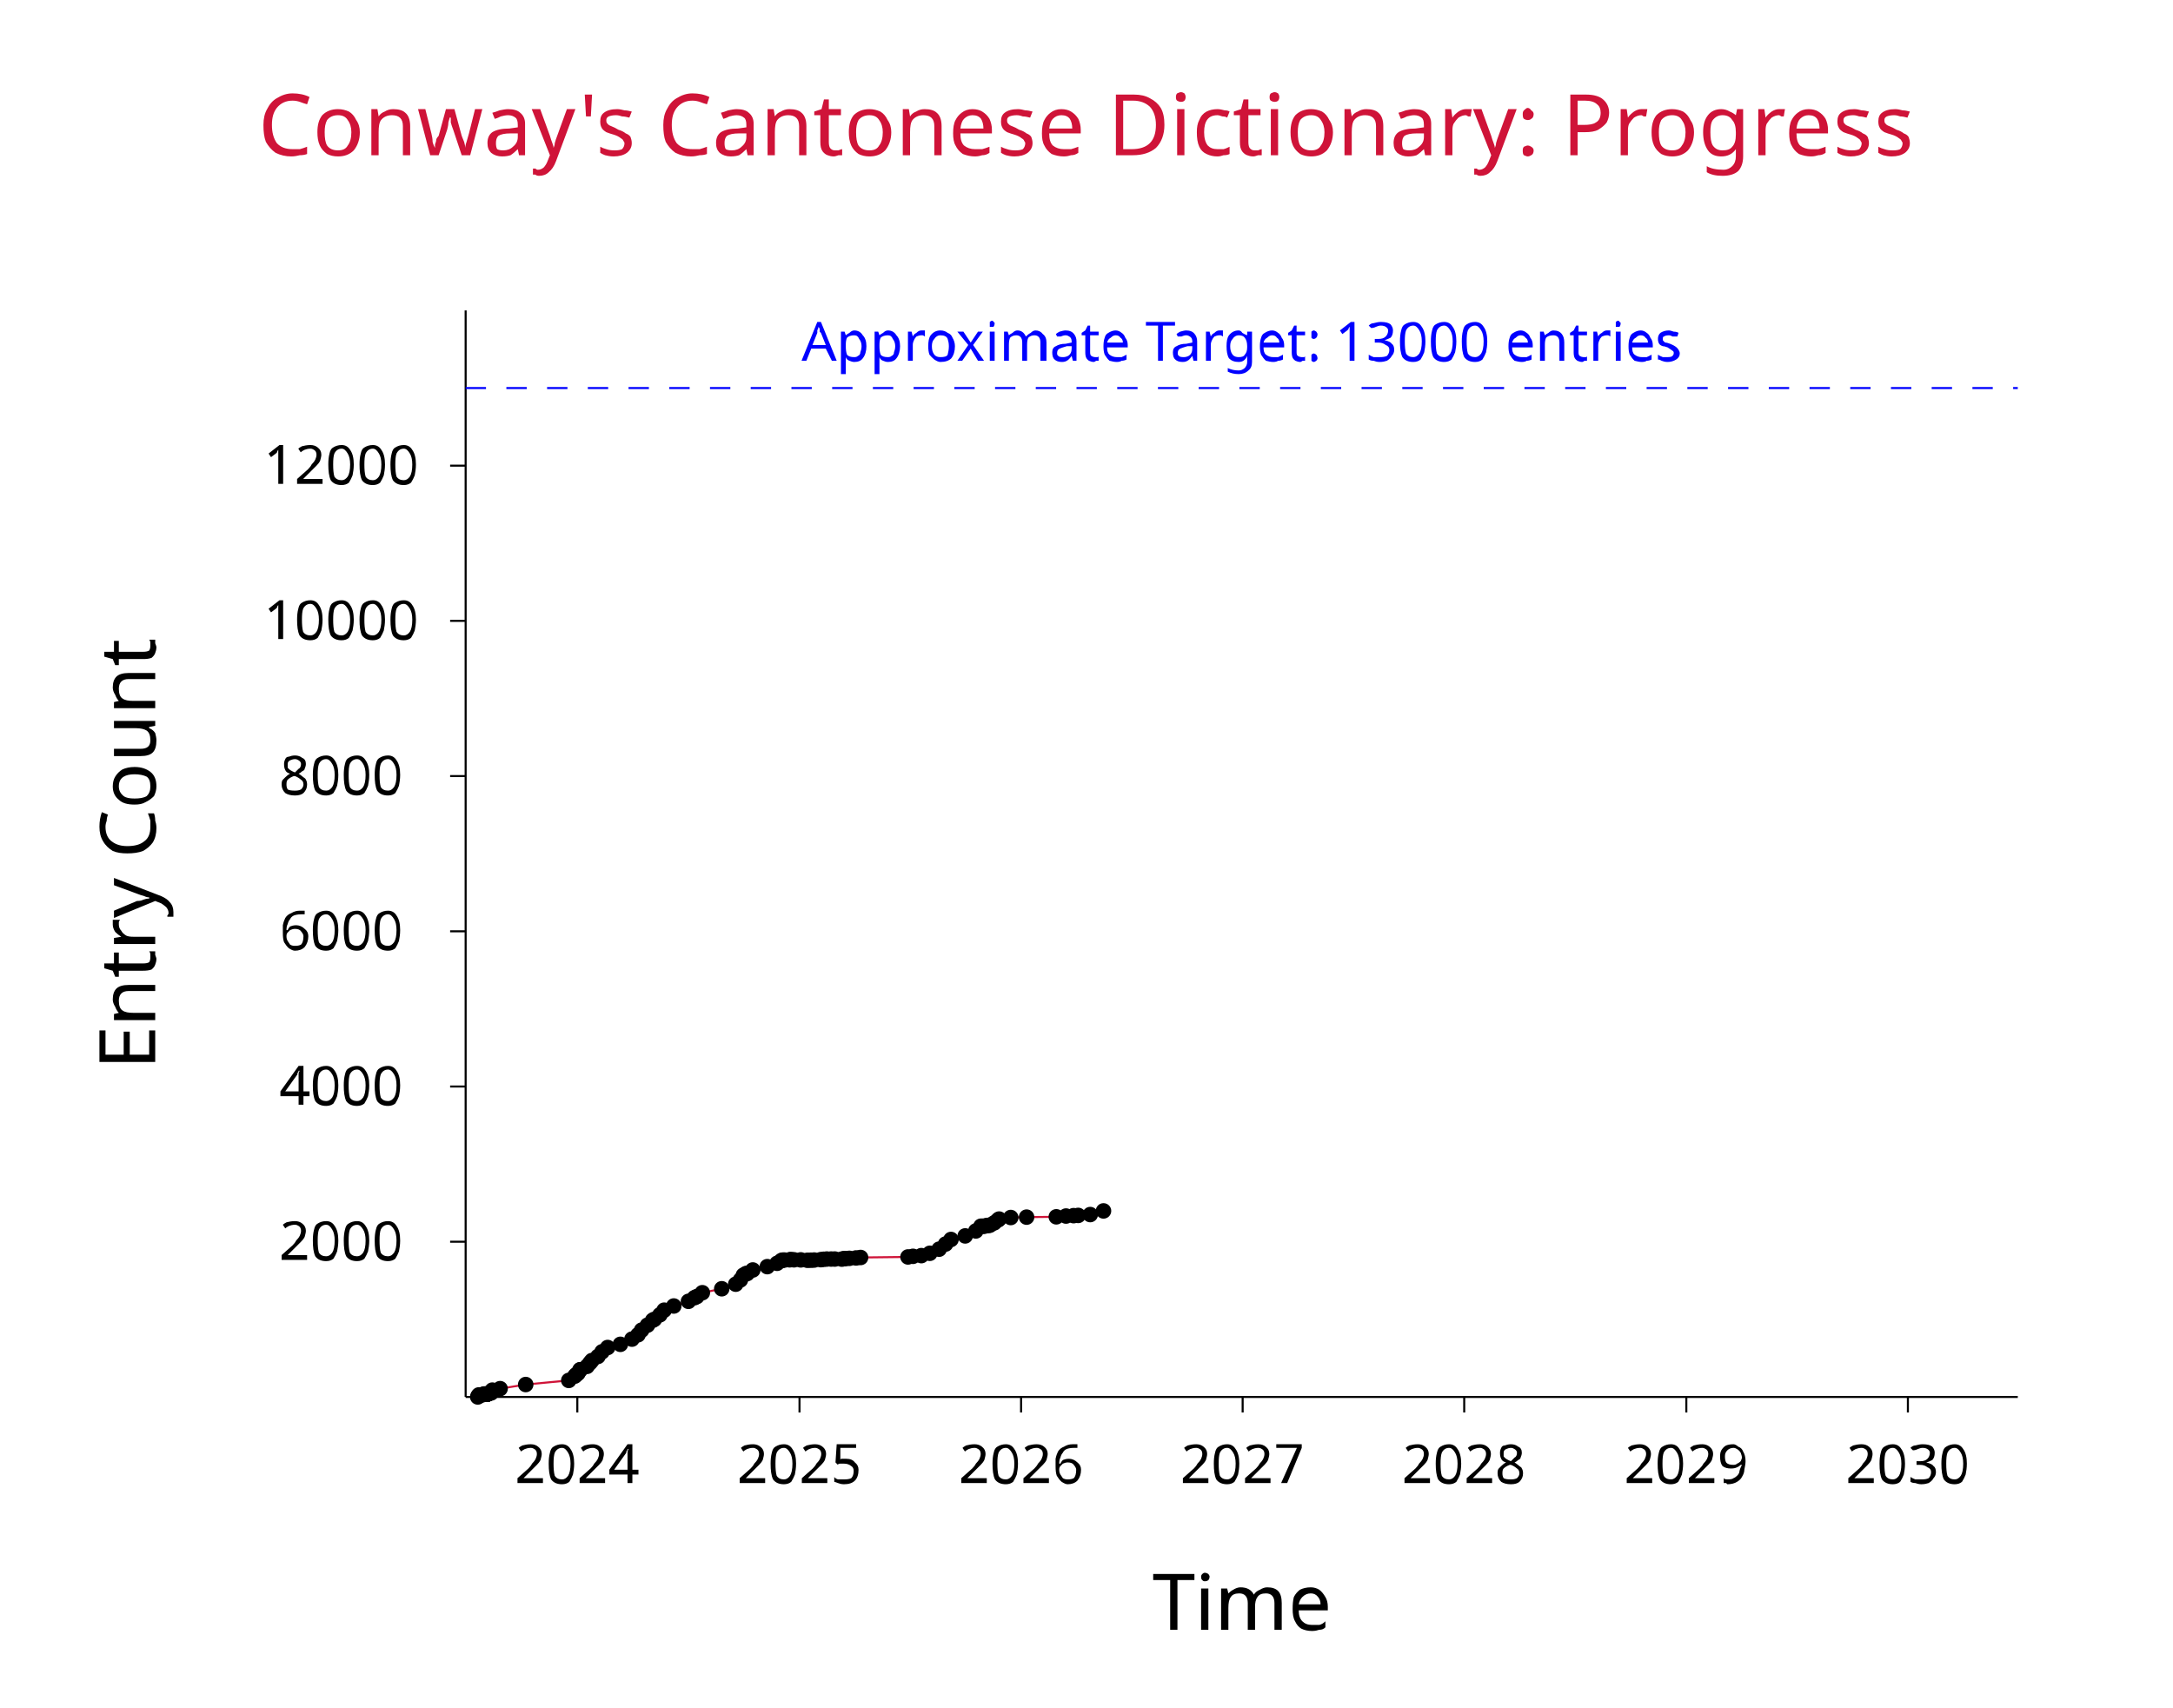
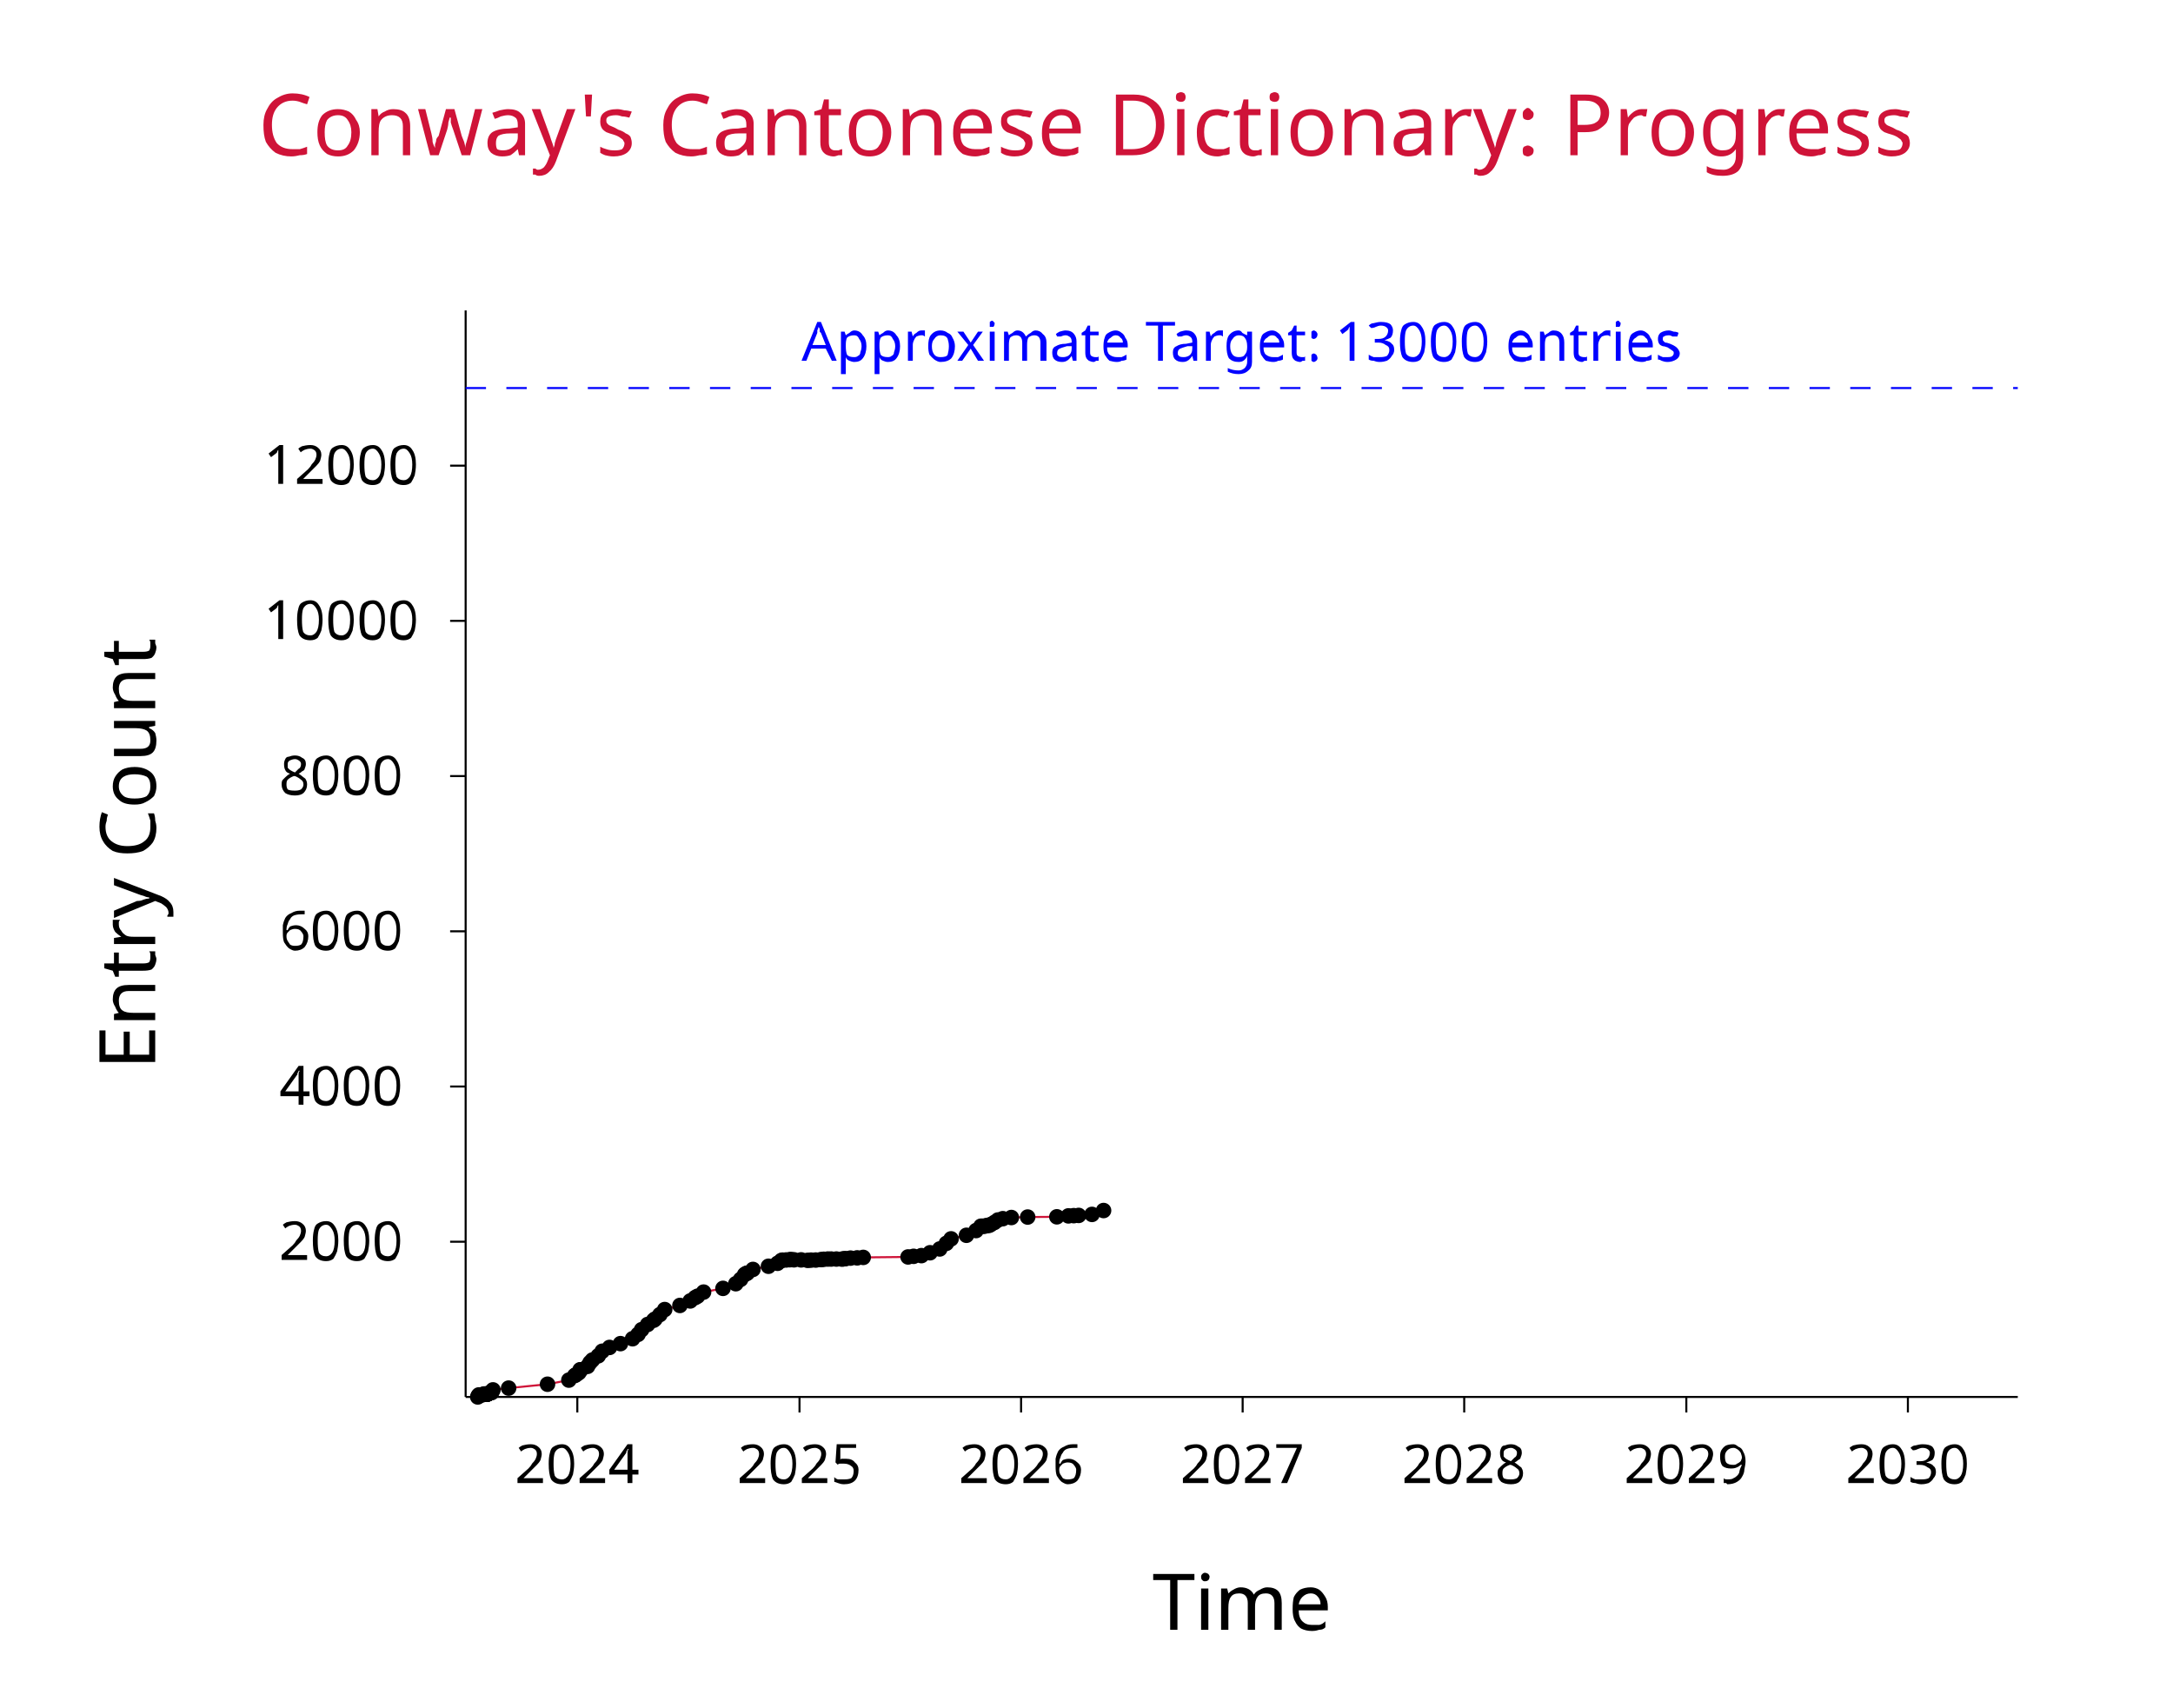
<svg xmlns="http://www.w3.org/2000/svg" viewBox="-6 -4 28 22" width="960px">
  <style>
circle:hover {fill: #cf1338}
circle {fill: black}
line, polyline {stroke: black; stroke-width: 0.104%}polyline {stroke: #cf1338}line.target {stroke: blue; stroke-dasharray: 1.042%}
polyline {fill: none}text {font-family: sans-serif; font-size: 1px; text-anchor: middle}
text.target {fill: blue; font-size: 0.7px}
text.tick {font-size: 0.7px}
text.title {fill: #cf1338; font-size: 1.1px}
</style>
  <text class="title" x="8" y="-2">Conway's Cantonese Dictionary: Progress</text>
  <line x1="0" y1="14" x2="20" y2="14" />
  <text x="10" y="14" dy="3em">Time</text>
  <line x1="1.439" y1="14" x2="1.439" y2="14.2" />
  <text class="tick" x="1.439" y="14.2" dy="1.3em">2024</text>
  <line x1="4.302" y1="14" x2="4.302" y2="14.2" />
  <text class="tick" x="4.302" y="14.2" dy="1.3em">2025</text>
  <line x1="7.157" y1="14" x2="7.157" y2="14.2" />
  <text class="tick" x="7.157" y="14.2" dy="1.3em">2026</text>
  <line x1="10.012" y1="14" x2="10.012" y2="14.2" />
  <text class="tick" x="10.012" y="14.2" dy="1.3em">2027</text>
  <line x1="12.867" y1="14" x2="12.867" y2="14.2" />
  <text class="tick" x="12.867" y="14.2" dy="1.3em">2028</text>
  <line x1="15.729" y1="14" x2="15.729" y2="14.2" />
  <text class="tick" x="15.729" y="14.2" dy="1.3em">2029</text>
  <line x1="18.584" y1="14" x2="18.584" y2="14.2" />
  <text class="tick" x="18.584" y="14.2" dy="1.3em">2030</text>
  <line x1="0" y1="14" x2="0" y2="0" />
  <text x="0" y="7" dy="-4em" transform="rotate(-90 0 7)">Entry Count</text>
  <line x1="0" y1="12" x2="-0.2" y2="12" />
  <text class="tick" x="-0.2" y="12" dx="-2em" dy="0.33em">2000</text>
  <line x1="0" y1="10" x2="-0.2" y2="10" />
  <text class="tick" x="-0.2" y="10" dx="-2em" dy="0.33em">4000</text>
  <line x1="0" y1="8" x2="-0.2" y2="8" />
  <text class="tick" x="-0.2" y="8" dx="-2em" dy="0.33em">6000</text>
  <line x1="0" y1="6" x2="-0.2" y2="6" />
  <text class="tick" x="-0.2" y="6" dx="-2em" dy="0.33em">8000</text>
  <line x1="0" y1="4" x2="-0.2" y2="4" />
  <text class="tick" x="-0.2" y="4" dx="-2em" dy="0.33em">10000</text>
  <line x1="0" y1="2" x2="-0.2" y2="2" />
  <text class="tick" x="-0.2" y="2" dx="-2em" dy="0.33em">12000</text>
  <line class="target" x1="0" y1="1" x2="20" y2="1" />
  <text class="target" x="10" y="1" dy="-0.5em">Approximate Target: 13000 entries</text>
-   <polyline points="8.219,11.603 8.048,11.65 7.893,11.661 7.834,11.664 7.736,11.669 7.611,11.679 7.228,11.683 7.024,11.688 6.874,11.708 6.859,11.72 6.811,11.757 6.758,11.785 6.741,11.79 6.719,11.79 6.684,11.8 6.664,11.8 6.64,11.8 6.574,11.861 6.437,11.925 6.254,11.971 6.184,12.03 6.101,12.096 5.981,12.149 5.872,12.179 5.764,12.188 5.7,12.196 5.089,12.203 5.03,12.209 4.944,12.214 4.889,12.218 4.872,12.219 4.847,12.224 4.756,12.223 4.709,12.223 4.654,12.223 4.614,12.226 4.576,12.231 4.49,12.236 4.449,12.238 4.404,12.239 4.318,12.234 4.231,12.233 4.192,12.23 4.175,12.233 4.107,12.236 4.083,12.237 4.067,12.244 4.013,12.278 3.887,12.321 3.7,12.364 3.628,12.41 3.614,12.41 3.579,12.431 3.54,12.493 3.48,12.547 3.3,12.606 3.05,12.657 2.98,12.706 2.949,12.721 2.871,12.768 2.682,12.828 2.558,12.882 2.503,12.942 2.432,13 2.41,13.012 2.343,13.075 2.268,13.139 2.221,13.199 2.143,13.255 1.994,13.322 1.83,13.363 1.758,13.418 1.705,13.478 1.627,13.531 1.603,13.56 1.564,13.606 1.478,13.65 1.474,13.65 1.447,13.696 1.424,13.713 1.406,13.732 1.329,13.787 0.774,13.84 0.444,13.893 0.344,13.912 0.328,13.949 0.287,13.961 0.282,13.962 0.281,13.962 0.281,13.962 0.28,13.962 0.28,13.962 0.279,13.962 0.274,13.962 0.273,13.962 0.258,13.962 0.257,13.962 0.234,13.962 0.211,13.974 0.17,13.974 0.161,13.99 0.156,14" />
-   <circle cx="8.219" cy="11.603" r="0.1" />
-   <circle cx="8.048" cy="11.65" r="0.1" />
-   <circle cx="7.893" cy="11.661" r="0.1" />
-   <circle cx="7.834" cy="11.664" r="0.1" />
-   <circle cx="7.736" cy="11.669" r="0.1" />
-   <circle cx="7.611" cy="11.679" r="0.1" />
-   <circle cx="7.228" cy="11.683" r="0.1" />
-   <circle cx="7.024" cy="11.688" r="0.1" />
-   <circle cx="6.874" cy="11.708" r="0.1" />
+   <polyline points="8.22,11.598 8.071,11.648 7.899,11.661 7.836,11.664 7.767,11.667 7.618,11.679 7.242,11.682 7.032,11.688 6.922,11.703 6.859,11.72 6.813,11.752 6.766,11.778 6.742,11.79 6.719,11.79 6.686,11.8 6.664,11.8 6.64,11.8 6.577,11.856 6.453,11.917 6.255,11.963 6.194,12.021 6.109,12.093 5.984,12.142 5.873,12.179 5.772,12.188 5.701,12.196 5.123,12.202 5.045,12.208 4.959,12.211 4.896,12.218 4.873,12.22 4.849,12.224 4.777,12.223 4.71,12.223 4.667,12.223 4.615,12.226 4.58,12.23 4.511,12.236 4.45,12.237 4.407,12.24 4.323,12.234 4.231,12.233 4.192,12.23 4.176,12.232 4.13,12.235 4.083,12.237 4.067,12.243 4.019,12.278 3.902,12.316 3.702,12.357 3.629,12.405 3.614,12.41 3.595,12.423 3.543,12.485 3.481,12.541 3.316,12.601 3.066,12.649 2.988,12.702 2.957,12.72 2.894,12.763 2.761,12.821 2.565,12.874 2.503,12.939 2.44,12.997 2.422,13.012 2.345,13.066 2.268,13.133 2.221,13.194 2.151,13.25 1.995,13.313 1.854,13.362 1.76,13.411 1.709,13.47 1.634,13.524 1.603,13.557 1.571,13.606 1.486,13.65 1.475,13.65 1.459,13.688 1.424,13.713 1.406,13.724 1.33,13.783 1.055,13.836 0.554,13.886 0.352,13.909 0.334,13.945 0.288,13.958 0.282,13.962 0.281,13.962 0.281,13.962 0.28,13.962 0.28,13.962 0.279,13.962 0.274,13.962 0.273,13.962 0.258,13.962 0.257,13.962 0.234,13.962 0.211,13.974 0.17,13.974 0.162,13.989 0.156,14" />
+   <circle cx="8.22" cy="11.598" r="0.1" />
+   <circle cx="8.071" cy="11.648" r="0.1" />
+   <circle cx="7.899" cy="11.661" r="0.1" />
+   <circle cx="7.836" cy="11.664" r="0.1" />
+   <circle cx="7.767" cy="11.667" r="0.1" />
+   <circle cx="7.618" cy="11.679" r="0.1" />
+   <circle cx="7.242" cy="11.682" r="0.1" />
+   <circle cx="7.032" cy="11.688" r="0.1" />
+   <circle cx="6.922" cy="11.703" r="0.1" />
  <circle cx="6.859" cy="11.72" r="0.1" />
-   <circle cx="6.811" cy="11.757" r="0.1" />
-   <circle cx="6.758" cy="11.785" r="0.1" />
-   <circle cx="6.741" cy="11.79" r="0.1" />
+   <circle cx="6.813" cy="11.752" r="0.1" />
+   <circle cx="6.766" cy="11.778" r="0.1" />
+   <circle cx="6.742" cy="11.79" r="0.1" />
  <circle cx="6.719" cy="11.79" r="0.1" />
-   <circle cx="6.684" cy="11.8" r="0.1" />
+   <circle cx="6.686" cy="11.8" r="0.1" />
  <circle cx="6.664" cy="11.8" r="0.1" />
  <circle cx="6.64" cy="11.8" r="0.1" />
-   <circle cx="6.574" cy="11.861" r="0.1" />
-   <circle cx="6.437" cy="11.925" r="0.1" />
-   <circle cx="6.254" cy="11.971" r="0.1" />
-   <circle cx="6.184" cy="12.03" r="0.1" />
-   <circle cx="6.101" cy="12.096" r="0.1" />
-   <circle cx="5.981" cy="12.149" r="0.1" />
-   <circle cx="5.872" cy="12.179" r="0.1" />
-   <circle cx="5.764" cy="12.188" r="0.1" />
-   <circle cx="5.7" cy="12.196" r="0.1" />
-   <circle cx="5.089" cy="12.203" r="0.1" />
-   <circle cx="5.03" cy="12.209" r="0.1" />
-   <circle cx="4.944" cy="12.214" r="0.1" />
-   <circle cx="4.889" cy="12.218" r="0.1" />
-   <circle cx="4.872" cy="12.219" r="0.1" />
-   <circle cx="4.847" cy="12.224" r="0.1" />
-   <circle cx="4.756" cy="12.223" r="0.1" />
-   <circle cx="4.709" cy="12.223" r="0.1" />
-   <circle cx="4.654" cy="12.223" r="0.1" />
-   <circle cx="4.614" cy="12.226" r="0.1" />
-   <circle cx="4.576" cy="12.231" r="0.1" />
-   <circle cx="4.49" cy="12.236" r="0.1" />
-   <circle cx="4.449" cy="12.238" r="0.1" />
-   <circle cx="4.404" cy="12.239" r="0.1" />
-   <circle cx="4.318" cy="12.234" r="0.1" />
+   <circle cx="6.577" cy="11.856" r="0.1" />
+   <circle cx="6.453" cy="11.917" r="0.1" />
+   <circle cx="6.255" cy="11.963" r="0.1" />
+   <circle cx="6.194" cy="12.021" r="0.1" />
+   <circle cx="6.109" cy="12.093" r="0.1" />
+   <circle cx="5.984" cy="12.142" r="0.1" />
+   <circle cx="5.873" cy="12.179" r="0.1" />
+   <circle cx="5.772" cy="12.188" r="0.1" />
+   <circle cx="5.701" cy="12.196" r="0.1" />
+   <circle cx="5.123" cy="12.202" r="0.1" />
+   <circle cx="5.045" cy="12.208" r="0.1" />
+   <circle cx="4.959" cy="12.211" r="0.1" />
+   <circle cx="4.896" cy="12.218" r="0.1" />
+   <circle cx="4.873" cy="12.22" r="0.1" />
+   <circle cx="4.849" cy="12.224" r="0.1" />
+   <circle cx="4.777" cy="12.223" r="0.1" />
+   <circle cx="4.71" cy="12.223" r="0.1" />
+   <circle cx="4.667" cy="12.223" r="0.1" />
+   <circle cx="4.615" cy="12.226" r="0.1" />
+   <circle cx="4.58" cy="12.23" r="0.1" />
+   <circle cx="4.511" cy="12.236" r="0.1" />
+   <circle cx="4.45" cy="12.237" r="0.1" />
+   <circle cx="4.407" cy="12.24" r="0.1" />
+   <circle cx="4.323" cy="12.234" r="0.1" />
  <circle cx="4.231" cy="12.233" r="0.1" />
  <circle cx="4.192" cy="12.23" r="0.1" />
-   <circle cx="4.175" cy="12.233" r="0.1" />
-   <circle cx="4.107" cy="12.236" r="0.1" />
+   <circle cx="4.176" cy="12.232" r="0.1" />
+   <circle cx="4.13" cy="12.235" r="0.1" />
  <circle cx="4.083" cy="12.237" r="0.1" />
-   <circle cx="4.067" cy="12.244" r="0.1" />
-   <circle cx="4.013" cy="12.278" r="0.1" />
-   <circle cx="3.887" cy="12.321" r="0.1" />
-   <circle cx="3.7" cy="12.364" r="0.1" />
-   <circle cx="3.628" cy="12.41" r="0.1" />
+   <circle cx="4.067" cy="12.243" r="0.1" />
+   <circle cx="4.019" cy="12.278" r="0.1" />
+   <circle cx="3.902" cy="12.316" r="0.1" />
+   <circle cx="3.702" cy="12.357" r="0.1" />
+   <circle cx="3.629" cy="12.405" r="0.1" />
  <circle cx="3.614" cy="12.41" r="0.1" />
-   <circle cx="3.579" cy="12.431" r="0.1" />
-   <circle cx="3.54" cy="12.493" r="0.1" />
-   <circle cx="3.48" cy="12.547" r="0.1" />
-   <circle cx="3.3" cy="12.606" r="0.1" />
-   <circle cx="3.05" cy="12.657" r="0.1" />
-   <circle cx="2.98" cy="12.706" r="0.1" />
-   <circle cx="2.949" cy="12.721" r="0.1" />
-   <circle cx="2.871" cy="12.768" r="0.1" />
-   <circle cx="2.682" cy="12.828" r="0.1" />
-   <circle cx="2.558" cy="12.882" r="0.1" />
-   <circle cx="2.503" cy="12.942" r="0.1" />
-   <circle cx="2.432" cy="13" r="0.1" />
-   <circle cx="2.41" cy="13.012" r="0.1" />
-   <circle cx="2.343" cy="13.075" r="0.1" />
-   <circle cx="2.268" cy="13.139" r="0.1" />
-   <circle cx="2.221" cy="13.199" r="0.1" />
-   <circle cx="2.143" cy="13.255" r="0.1" />
-   <circle cx="1.994" cy="13.322" r="0.1" />
-   <circle cx="1.83" cy="13.363" r="0.1" />
-   <circle cx="1.758" cy="13.418" r="0.1" />
-   <circle cx="1.705" cy="13.478" r="0.1" />
-   <circle cx="1.627" cy="13.531" r="0.1" />
-   <circle cx="1.603" cy="13.56" r="0.1" />
-   <circle cx="1.564" cy="13.606" r="0.1" />
-   <circle cx="1.478" cy="13.65" r="0.1" />
-   <circle cx="1.474" cy="13.65" r="0.1" />
-   <circle cx="1.447" cy="13.696" r="0.1" />
+   <circle cx="3.595" cy="12.423" r="0.1" />
+   <circle cx="3.543" cy="12.485" r="0.1" />
+   <circle cx="3.481" cy="12.541" r="0.1" />
+   <circle cx="3.316" cy="12.601" r="0.1" />
+   <circle cx="3.066" cy="12.649" r="0.1" />
+   <circle cx="2.988" cy="12.702" r="0.1" />
+   <circle cx="2.957" cy="12.72" r="0.1" />
+   <circle cx="2.894" cy="12.763" r="0.1" />
+   <circle cx="2.761" cy="12.821" r="0.1" />
+   <circle cx="2.565" cy="12.874" r="0.1" />
+   <circle cx="2.503" cy="12.939" r="0.1" />
+   <circle cx="2.44" cy="12.997" r="0.1" />
+   <circle cx="2.422" cy="13.012" r="0.1" />
+   <circle cx="2.345" cy="13.066" r="0.1" />
+   <circle cx="2.268" cy="13.133" r="0.1" />
+   <circle cx="2.221" cy="13.194" r="0.1" />
+   <circle cx="2.151" cy="13.25" r="0.1" />
+   <circle cx="1.995" cy="13.313" r="0.1" />
+   <circle cx="1.854" cy="13.362" r="0.1" />
+   <circle cx="1.76" cy="13.411" r="0.1" />
+   <circle cx="1.709" cy="13.47" r="0.1" />
+   <circle cx="1.634" cy="13.524" r="0.1" />
+   <circle cx="1.603" cy="13.557" r="0.1" />
+   <circle cx="1.571" cy="13.606" r="0.1" />
+   <circle cx="1.486" cy="13.65" r="0.1" />
+   <circle cx="1.475" cy="13.65" r="0.1" />
+   <circle cx="1.459" cy="13.688" r="0.1" />
  <circle cx="1.424" cy="13.713" r="0.1" />
-   <circle cx="1.406" cy="13.732" r="0.1" />
-   <circle cx="1.329" cy="13.787" r="0.1" />
-   <circle cx="0.774" cy="13.84" r="0.1" />
-   <circle cx="0.444" cy="13.893" r="0.1" />
-   <circle cx="0.344" cy="13.912" r="0.1" />
-   <circle cx="0.328" cy="13.949" r="0.1" />
-   <circle cx="0.287" cy="13.961" r="0.1" />
+   <circle cx="1.406" cy="13.724" r="0.1" />
+   <circle cx="1.33" cy="13.783" r="0.1" />
+   <circle cx="1.055" cy="13.836" r="0.1" />
+   <circle cx="0.554" cy="13.886" r="0.1" />
+   <circle cx="0.352" cy="13.909" r="0.1" />
+   <circle cx="0.334" cy="13.945" r="0.1" />
+   <circle cx="0.288" cy="13.958" r="0.1" />
  <circle cx="0.282" cy="13.962" r="0.1" />
  <circle cx="0.281" cy="13.962" r="0.1" />
  <circle cx="0.281" cy="13.962" r="0.1" />
  <circle cx="0.28" cy="13.962" r="0.1" />
  <circle cx="0.28" cy="13.962" r="0.1" />
  <circle cx="0.279" cy="13.962" r="0.1" />
  <circle cx="0.274" cy="13.962" r="0.1" />
  <circle cx="0.273" cy="13.962" r="0.1" />
  <circle cx="0.258" cy="13.962" r="0.1" />
  <circle cx="0.257" cy="13.962" r="0.1" />
  <circle cx="0.234" cy="13.962" r="0.1" />
  <circle cx="0.211" cy="13.974" r="0.1" />
  <circle cx="0.17" cy="13.974" r="0.1" />
-   <circle cx="0.161" cy="13.99" r="0.1" />
+   <circle cx="0.162" cy="13.989" r="0.1" />
  <circle cx="0.156" cy="14" r="0.1" />
</svg>
